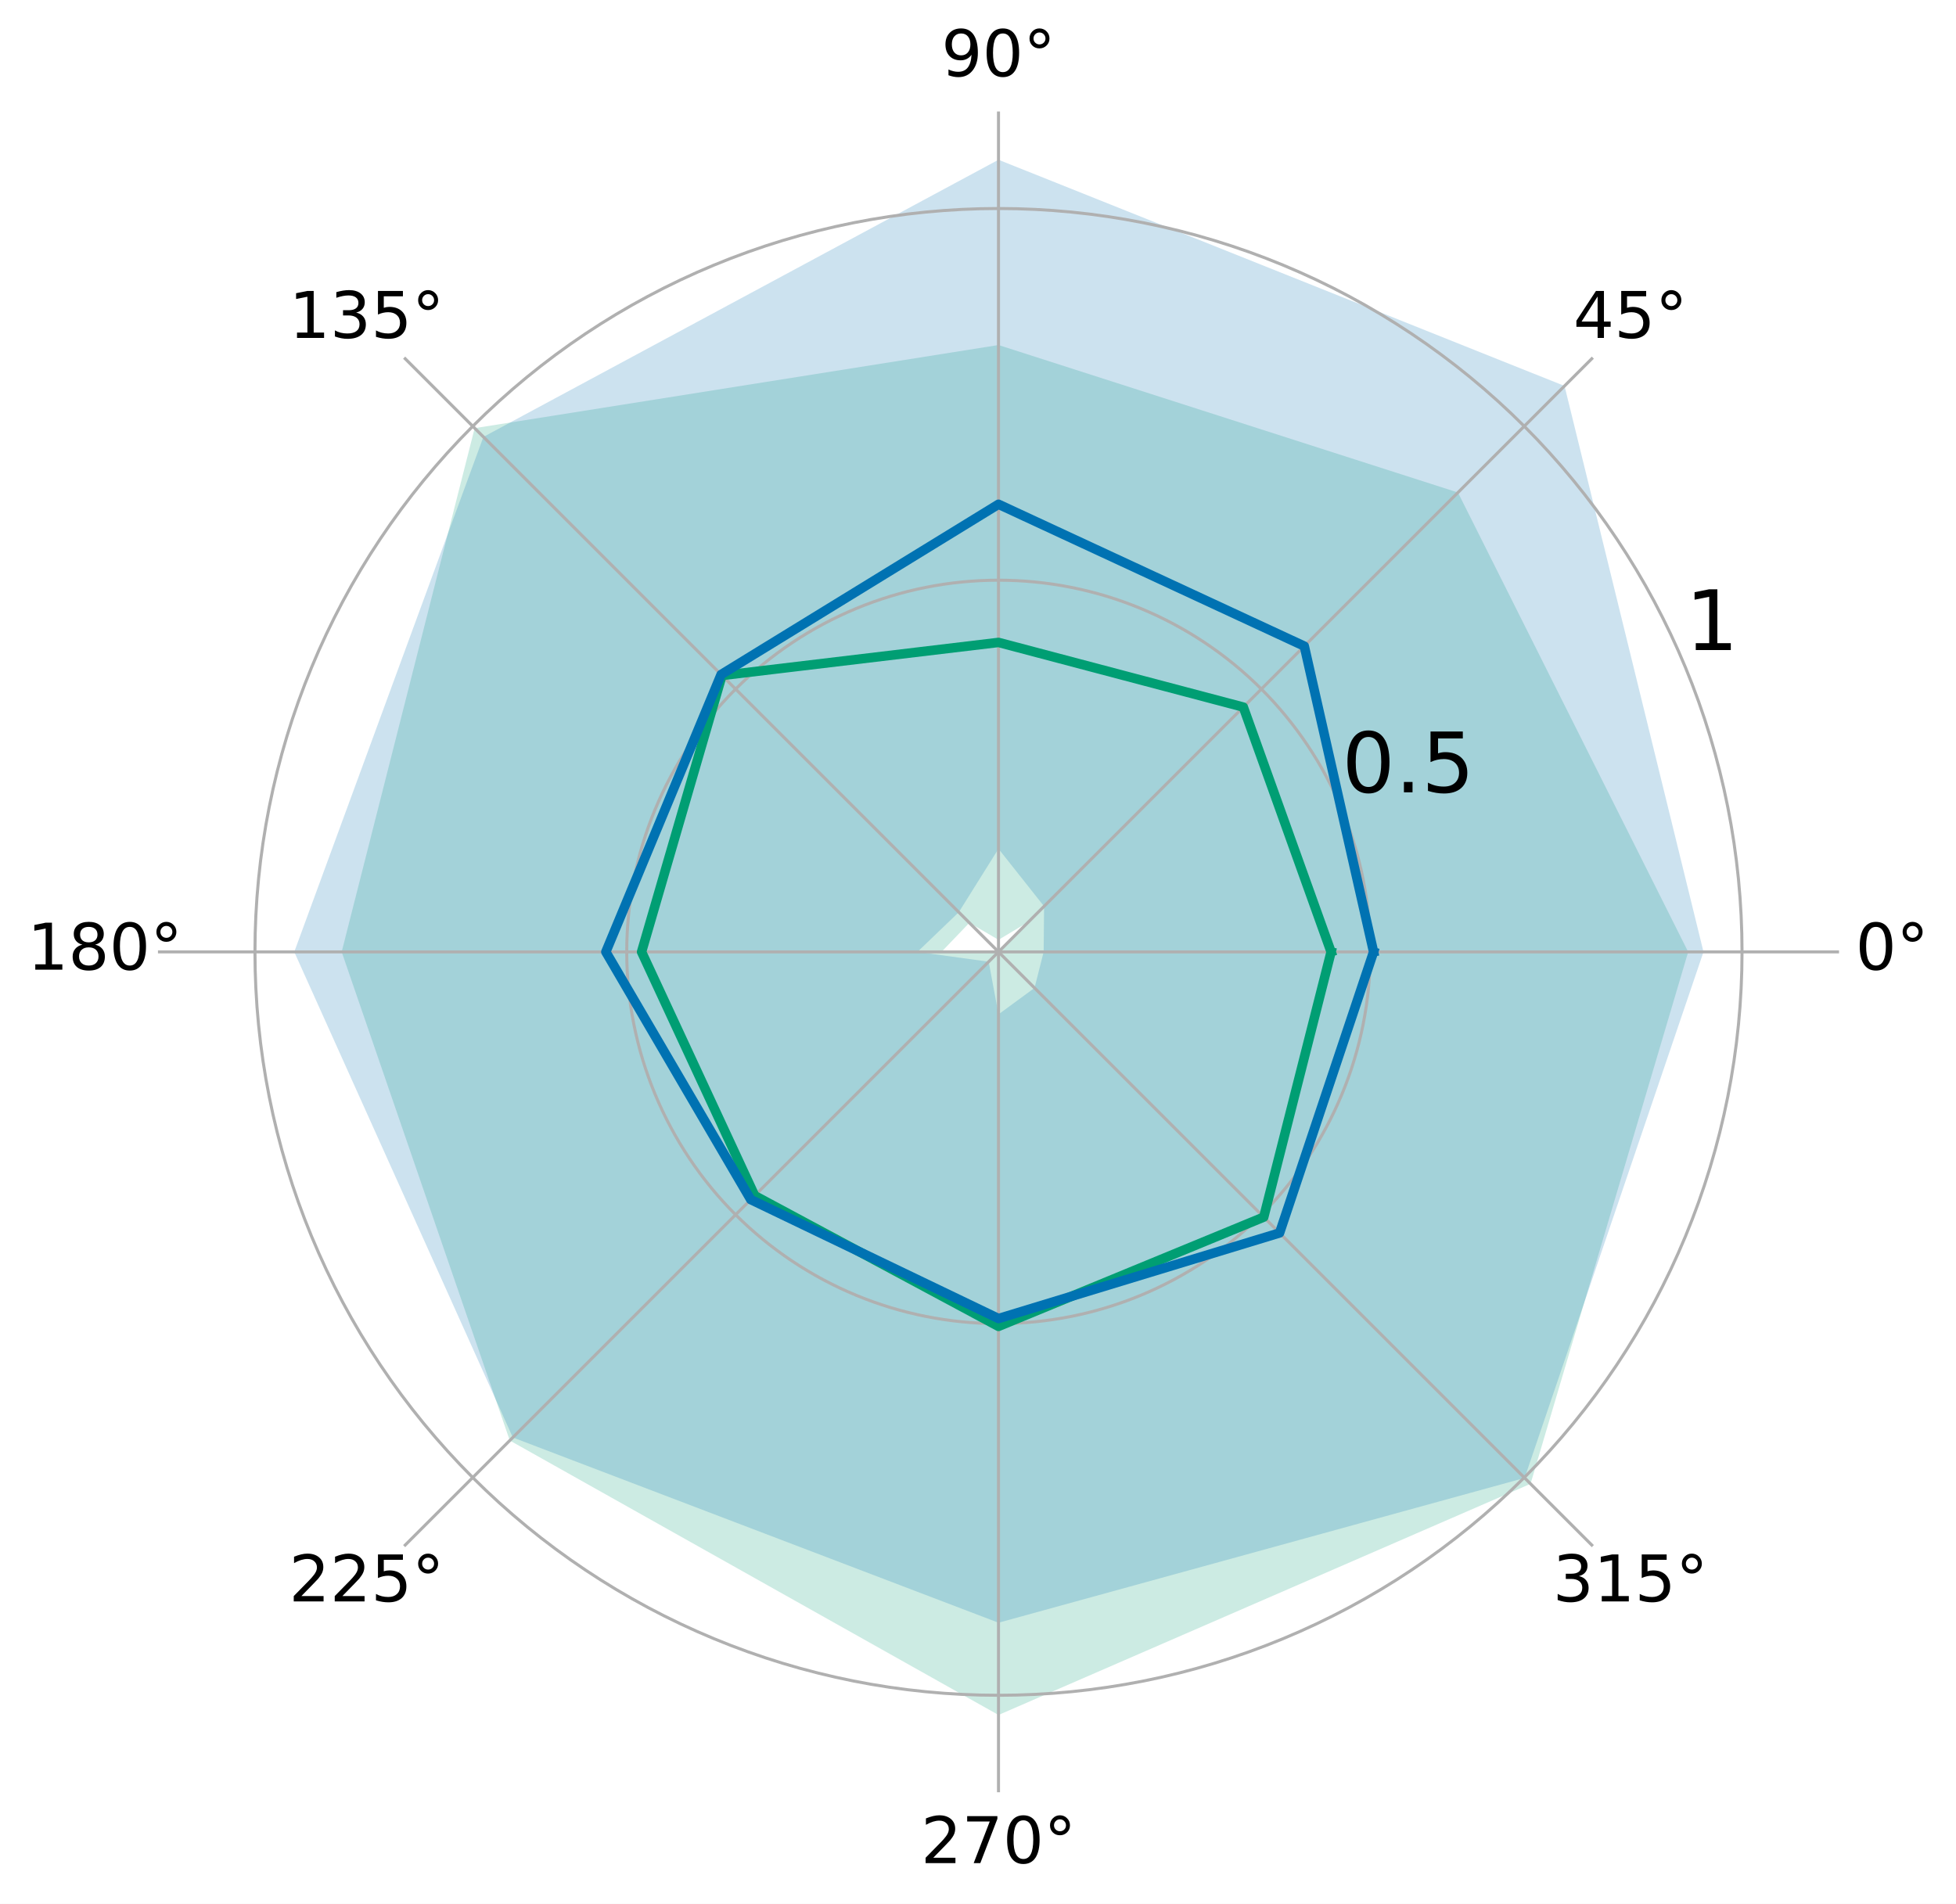
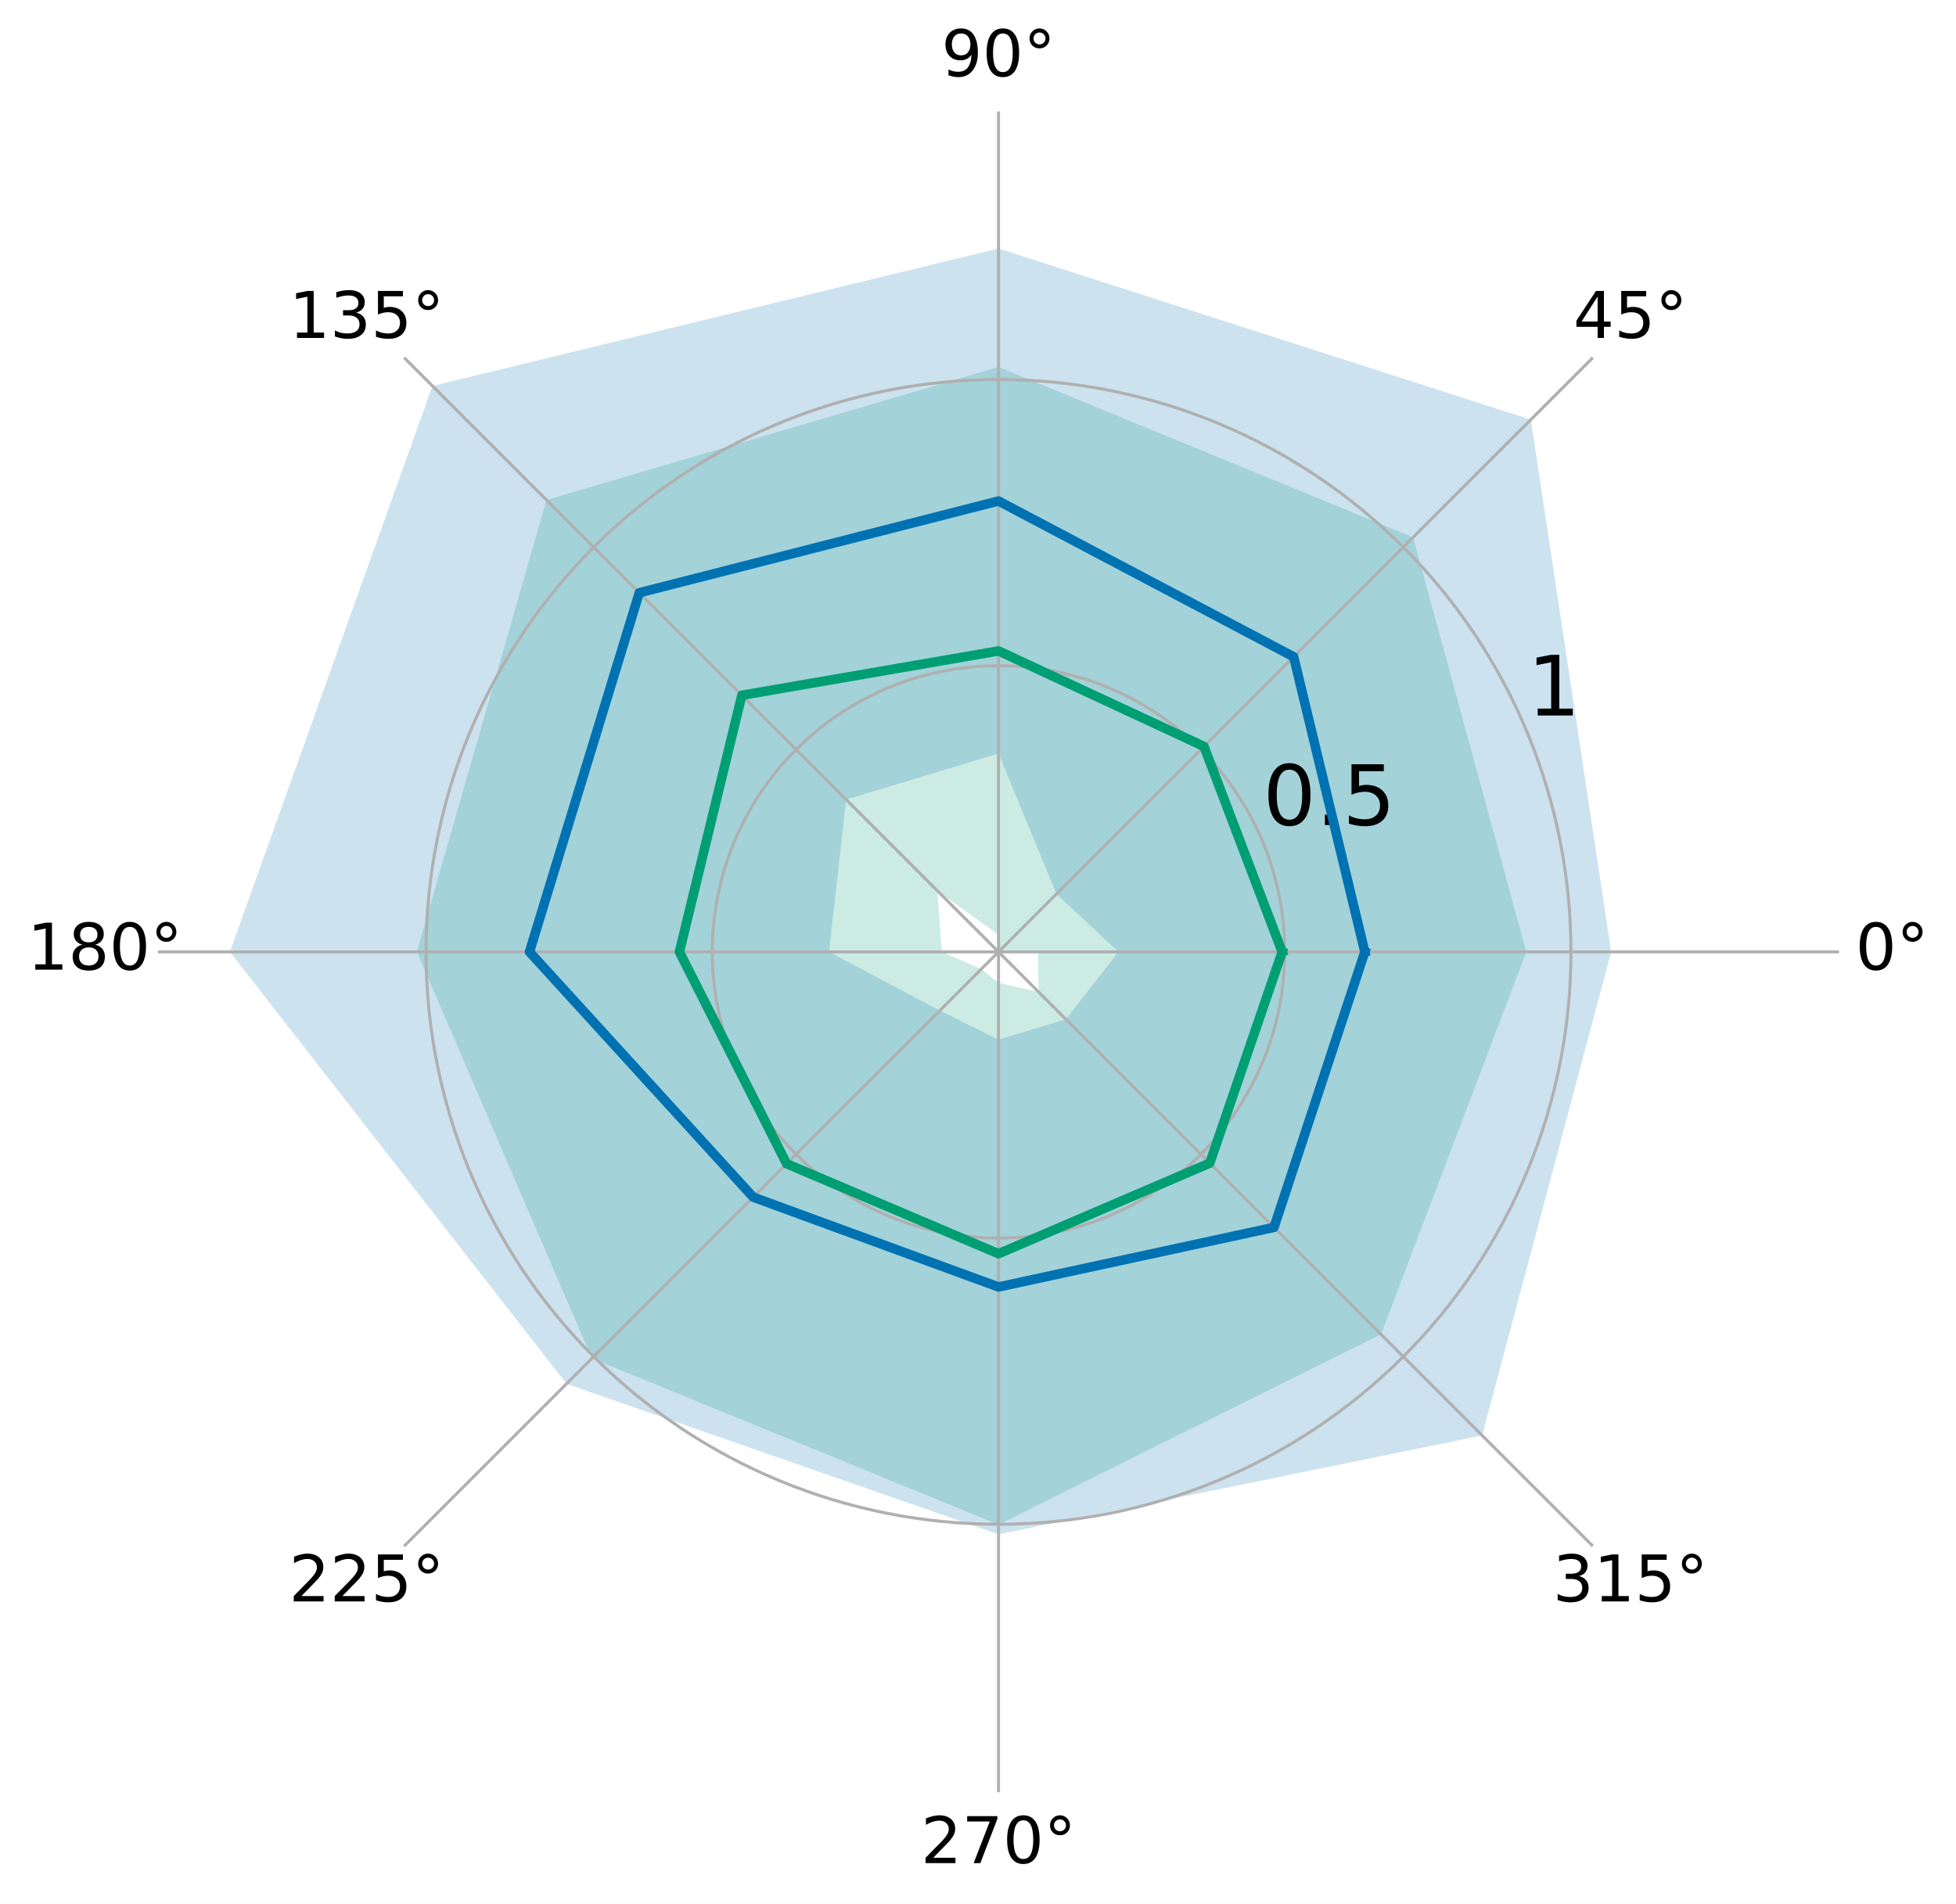
<svg xmlns="http://www.w3.org/2000/svg" xmlns:xlink="http://www.w3.org/1999/xlink" width="516.053pt" height="502.373pt" viewBox="0 0 516.053 502.373" version="1.1">
  <defs>
    <style type="text/css">*{stroke-linejoin: round; stroke-linecap: butt}</style>
  </defs>
  <g id="figure_1">
    <g id="patch_1">
      <path d="M 0 502.373  L 516.053 502.373  L 516.053 0  L 0 0  z " style="fill: #ffffff" />
    </g>
    <g id="axes_1">
      <g id="patch_2">
        <path d="M 485.194 251.186  C 485.194 222.065 479.458 193.227 468.314 166.323  C 457.17 139.418 440.834 114.97 420.242 94.378  C 399.651 73.787 375.203 57.451 348.298 46.307  C 321.394 35.163 292.556 29.426 263.434 29.426  C 234.313 29.426 205.475 35.163 178.57 46.307  C 151.666 57.451 127.218 73.787 106.626 94.378  C 86.035 114.97 69.699 139.418 58.555 166.323  C 47.411 193.227 41.674 222.065 41.674 251.186  C 41.674 280.308 47.411 309.146 58.555 336.05  C 69.699 362.955 86.035 387.403 106.626 407.994  C 127.218 428.586 151.666 444.922 178.57 456.066  C 205.475 467.21 234.313 472.946 263.434 472.946  C 292.556 472.946 321.394 467.21 348.298 456.066  C 375.203 444.922 399.651 428.586 420.242 407.994  C 440.834 387.403 457.17 362.955 468.314 336.05  C 479.458 309.146 485.194 280.308 485.194 251.186  M 263.434 251.186  C 263.434 251.186 263.434 251.186 263.434 251.186  C 263.434 251.186 263.434 251.186 263.434 251.186  C 263.434 251.186 263.434 251.186 263.434 251.186  C 263.434 251.186 263.434 251.186 263.434 251.186  C 263.434 251.186 263.434 251.186 263.434 251.186  C 263.434 251.186 263.434 251.186 263.434 251.186  C 263.434 251.186 263.434 251.186 263.434 251.186  C 263.434 251.186 263.434 251.186 263.434 251.186  C 263.434 251.186 263.434 251.186 263.434 251.186  C 263.434 251.186 263.434 251.186 263.434 251.186  C 263.434 251.186 263.434 251.186 263.434 251.186  C 263.434 251.186 263.434 251.186 263.434 251.186  C 263.434 251.186 263.434 251.186 263.434 251.186  C 263.434 251.186 263.434 251.186 263.434 251.186  C 263.434 251.186 263.434 251.186 263.434 251.186  C 263.434 251.186 263.434 251.186 263.434 251.186  z " style="fill: #ffffff" />
      </g>
      <g id="FillBetweenPolyCollection_1">
        <defs>
-           <path id="m3b751bd9df" d="M 445.396 -251.186  L 263.434 -251.186  L 271.407 -259.159  L 263.434 -254.373  L 255.752 -258.869  L 248.387 -251.186  L 263.434 -251.186  L 263.434 -251.186  L 263.434 -251.186  L 263.434 -251.186  L 445.396 -251.186  L 445.396 -251.186  L 403.802 -110.819  L 263.434 -49.822  L 134.496 -122.248  L 90.144 -251.186  L 125.23 -389.391  L 263.434 -411.327  L 384.655 -372.407  L 445.396 -251.186  z " />
+           <path id="m3b19326ac6" d="M 402.675 -251.186  L 273.888 -251.186  L 263.434 -251.186  L 263.434 -255.677  L 247.257 -267.364  L 248.516 -251.186  L 258.897 -246.649  L 263.434 -243.003  L 273.989 -240.632  L 273.888 -251.186  L 402.675 -251.186  L 402.675 -251.186  L 364.352 -150.269  L 263.434 -100.071  L 156.166 -143.918  L 109.982 -251.186  L 144.18 -370.441  L 263.434 -405.539  L 372.827 -360.579  L 402.675 -251.186  z " />
        </defs>
-         <g clip-path="url(#pf6fd8dc06e)">
-           <use xlink:href="#m3b751bd9df" x="0" y="502.373" style="fill: #009e73; fill-opacity: 0.2" />
+         <g clip-path="url(#p79e2b2fea8)">
+           <use xlink:href="#m3b19326ac6" x="0" y="502.373" style="fill: #009e73; fill-opacity: 0.2" />
        </g>
      </g>
      <g id="FillBetweenPolyCollection_2">
        <defs>
-           <path id="m4ca1a67a8e" d="M 449.437 -251.186  L 275.348 -251.186  L 275.459 -263.211  L 263.434 -278.394  L 252.96 -261.661  L 242.048 -251.186  L 260.847 -248.599  L 263.434 -234.703  L 272.942 -241.679  L 275.348 -251.186  L 449.437 -251.186  L 449.437 -251.186  L 402.247 -112.374  L 263.434 -74.167  L 135.298 -123.05  L 77.634 -251.186  L 127.538 -387.083  L 263.434 -460.217  L 412.775 -400.527  L 449.437 -251.186  z " />
+           <path id="mb18804e474" d="M 425.077 -251.186  L 295.089 -251.186  L 278.729 -266.481  L 263.434 -303.535  L 223.233 -291.388  L 218.72 -251.186  L 247.961 -235.714  L 263.434 -228.038  L 281.212 -233.408  L 295.089 -251.186  L 425.077 -251.186  L 425.077 -251.186  L 391.034 -123.587  L 263.434 -97.493  L 149.467 -137.219  L 60.661 -251.186  L 114.093 -400.527  L 263.434 -436.793  L 403.88 -391.633  L 425.077 -251.186  z " />
        </defs>
-         <g clip-path="url(#pf6fd8dc06e)">
-           <use xlink:href="#m4ca1a67a8e" x="0" y="502.373" style="fill: #0072b2; fill-opacity: 0.2" />
+         <g clip-path="url(#p79e2b2fea8)">
+           <use xlink:href="#mb18804e474" x="0" y="502.373" style="fill: #0072b2; fill-opacity: 0.2" />
        </g>
      </g>
      <g id="matplotlib.axis_1">
        <g id="xtick_1">
          <g id="line2d_1">
-             <path d="M 263.434 251.186  L 485.194 251.186  " clip-path="url(#pf6fd8dc06e)" style="fill: none; stroke: #b0b0b0; stroke-width: 0.8; stroke-linecap: square" />
+             <path d="M 263.434 251.186  L 485.194 251.186  " clip-path="url(#p79e2b2fea8)" style="fill: none; stroke: #b0b0b0; stroke-width: 0.8; stroke-linecap: square" />
          </g>
          <g id="text_1">
            <g transform="translate(489.5362 255.8773) scale(0.17 -0.17)">
              <defs>
                <path id="DejaVuSans-30" d="M 2034 4250  Q 1547 4250 1301 3770  Q 1056 3291 1056 2328  Q 1056 1369 1301 889  Q 1547 409 2034 409  Q 2525 409 2770 889  Q 3016 1369 3016 2328  Q 3016 3291 2770 3770  Q 2525 4250 2034 4250  z M 2034 4750  Q 2819 4750 3233 4129  Q 3647 3509 3647 2328  Q 3647 1150 3233 529  Q 2819 -91 2034 -91  Q 1250 -91 836 529  Q 422 1150 422 2328  Q 422 3509 836 4129  Q 1250 4750 2034 4750  z " transform="scale(0.015625)" />
                <path id="DejaVuSans-b0" d="M 1600 4347  Q 1350 4347 1178 4173  Q 1006 4000 1006 3750  Q 1006 3503 1178 3333  Q 1350 3163 1600 3163  Q 1850 3163 2022 3333  Q 2194 3503 2194 3750  Q 2194 3997 2020 4172  Q 1847 4347 1600 4347  z M 1600 4750  Q 1800 4750 1984 4673  Q 2169 4597 2303 4453  Q 2447 4313 2519 4134  Q 2591 3956 2591 3750  Q 2591 3338 2302 3052  Q 2013 2766 1594 2766  Q 1172 2766 890 3047  Q 609 3328 609 3750  Q 609 4169 896 4459  Q 1184 4750 1600 4750  z " transform="scale(0.015625)" />
              </defs>
              <use xlink:href="#DejaVuSans-30" />
              <use xlink:href="#DejaVuSans-b0" transform="translate(63.62305 0)" />
            </g>
          </g>
        </g>
        <g id="xtick_2">
          <g id="line2d_2">
-             <path d="M 263.434 251.186  L 420.242 94.378  " clip-path="url(#pf6fd8dc06e)" style="fill: none; stroke: #b0b0b0; stroke-width: 0.8; stroke-linecap: square" />
+             <path d="M 263.434 251.186  L 420.242 94.378  " clip-path="url(#p79e2b2fea8)" style="fill: none; stroke: #b0b0b0; stroke-width: 0.8; stroke-linecap: square" />
          </g>
          <g id="text_2">
            <g transform="translate(415.0756 89.16985) scale(0.17 -0.17)">
              <defs>
                <path id="DejaVuSans-34" d="M 2419 4116  L 825 1625  L 2419 1625  L 2419 4116  z M 2253 4666  L 3047 4666  L 3047 1625  L 3713 1625  L 3713 1100  L 3047 1100  L 3047 0  L 2419 0  L 2419 1100  L 313 1100  L 313 1709  L 2253 4666  z " transform="scale(0.015625)" />
                <path id="DejaVuSans-35" d="M 691 4666  L 3169 4666  L 3169 4134  L 1269 4134  L 1269 2991  Q 1406 3038 1543 3061  Q 1681 3084 1819 3084  Q 2600 3084 3056 2656  Q 3513 2228 3513 1497  Q 3513 744 3044 326  Q 2575 -91 1722 -91  Q 1428 -91 1123 -41  Q 819 9 494 109  L 494 744  Q 775 591 1075 516  Q 1375 441 1709 441  Q 2250 441 2565 725  Q 2881 1009 2881 1497  Q 2881 1984 2565 2268  Q 2250 2553 1709 2553  Q 1456 2553 1204 2497  Q 953 2441 691 2322  L 691 4666  z " transform="scale(0.015625)" />
              </defs>
              <use xlink:href="#DejaVuSans-34" />
              <use xlink:href="#DejaVuSans-35" transform="translate(63.62305 0)" />
              <use xlink:href="#DejaVuSans-b0" transform="translate(127.2461 0)" />
            </g>
          </g>
        </g>
        <g id="xtick_3">
          <g id="line2d_3">
-             <path d="M 263.434 251.186  L 263.434 29.426  " clip-path="url(#pf6fd8dc06e)" style="fill: none; stroke: #b0b0b0; stroke-width: 0.8; stroke-linecap: square" />
+             <path d="M 263.434 251.186  L 263.434 29.426  " clip-path="url(#p79e2b2fea8)" style="fill: none; stroke: #b0b0b0; stroke-width: 0.8; stroke-linecap: square" />
          </g>
          <g id="text_3">
            <g transform="translate(248.3681 20.11734) scale(0.17 -0.17)">
              <defs>
                <path id="DejaVuSans-39" d="M 703 97  L 703 672  Q 941 559 1184 500  Q 1428 441 1663 441  Q 2288 441 2617 861  Q 2947 1281 2994 2138  Q 2813 1869 2534 1725  Q 2256 1581 1919 1581  Q 1219 1581 811 2004  Q 403 2428 403 3163  Q 403 3881 828 4315  Q 1253 4750 1959 4750  Q 2769 4750 3195 4129  Q 3622 3509 3622 2328  Q 3622 1225 3098 567  Q 2575 -91 1691 -91  Q 1453 -91 1209 -44  Q 966 3 703 97  z M 1959 2075  Q 2384 2075 2632 2365  Q 2881 2656 2881 3163  Q 2881 3666 2632 3958  Q 2384 4250 1959 4250  Q 1534 4250 1286 3958  Q 1038 3666 1038 3163  Q 1038 2656 1286 2365  Q 1534 2075 1959 2075  z " transform="scale(0.015625)" />
              </defs>
              <use xlink:href="#DejaVuSans-39" />
              <use xlink:href="#DejaVuSans-30" transform="translate(63.62305 0)" />
              <use xlink:href="#DejaVuSans-b0" transform="translate(127.2461 0)" />
            </g>
          </g>
        </g>
        <g id="xtick_4">
          <g id="line2d_4">
-             <path d="M 263.434 251.186  L 106.626 94.378  " clip-path="url(#pf6fd8dc06e)" style="fill: none; stroke: #b0b0b0; stroke-width: 0.8; stroke-linecap: square" />
+             <path d="M 263.434 251.186  L 106.626 94.378  " clip-path="url(#p79e2b2fea8)" style="fill: none; stroke: #b0b0b0; stroke-width: 0.8; stroke-linecap: square" />
          </g>
          <g id="text_4">
            <g transform="translate(76.2525 89.16985) scale(0.17 -0.17)">
              <defs>
                <path id="DejaVuSans-31" d="M 794 531  L 1825 531  L 1825 4091  L 703 3866  L 703 4441  L 1819 4666  L 2450 4666  L 2450 531  L 3481 531  L 3481 0  L 794 0  L 794 531  z " transform="scale(0.015625)" />
                <path id="DejaVuSans-33" d="M 2597 2516  Q 3050 2419 3304 2112  Q 3559 1806 3559 1356  Q 3559 666 3084 287  Q 2609 -91 1734 -91  Q 1441 -91 1130 -33  Q 819 25 488 141  L 488 750  Q 750 597 1062 519  Q 1375 441 1716 441  Q 2309 441 2620 675  Q 2931 909 2931 1356  Q 2931 1769 2642 2001  Q 2353 2234 1838 2234  L 1294 2234  L 1294 2753  L 1863 2753  Q 2328 2753 2575 2939  Q 2822 3125 2822 3475  Q 2822 3834 2567 4026  Q 2313 4219 1838 4219  Q 1578 4219 1281 4162  Q 984 4106 628 3988  L 628 4550  Q 988 4650 1302 4700  Q 1616 4750 1894 4750  Q 2613 4750 3031 4423  Q 3450 4097 3450 3541  Q 3450 3153 3228 2886  Q 3006 2619 2597 2516  z " transform="scale(0.015625)" />
              </defs>
              <use xlink:href="#DejaVuSans-31" />
              <use xlink:href="#DejaVuSans-33" transform="translate(63.62305 0)" />
              <use xlink:href="#DejaVuSans-35" transform="translate(127.2461 0)" />
              <use xlink:href="#DejaVuSans-b0" transform="translate(190.8691 0)" />
            </g>
          </g>
        </g>
        <g id="xtick_5">
          <g id="line2d_5">
-             <path d="M 263.434 251.186  L 41.674 251.186  " clip-path="url(#pf6fd8dc06e)" style="fill: none; stroke: #b0b0b0; stroke-width: 0.8; stroke-linecap: square" />
+             <path d="M 263.434 251.186  L 41.674 251.186  " clip-path="url(#p79e2b2fea8)" style="fill: none; stroke: #b0b0b0; stroke-width: 0.8; stroke-linecap: square" />
          </g>
          <g id="text_5">
            <g transform="translate(7.2 255.8773) scale(0.17 -0.17)">
              <defs>
                <path id="DejaVuSans-38" d="M 2034 2216  Q 1584 2216 1326 1975  Q 1069 1734 1069 1313  Q 1069 891 1326 650  Q 1584 409 2034 409  Q 2484 409 2743 651  Q 3003 894 3003 1313  Q 3003 1734 2745 1975  Q 2488 2216 2034 2216  z M 1403 2484  Q 997 2584 770 2862  Q 544 3141 544 3541  Q 544 4100 942 4425  Q 1341 4750 2034 4750  Q 2731 4750 3128 4425  Q 3525 4100 3525 3541  Q 3525 3141 3298 2862  Q 3072 2584 2669 2484  Q 3125 2378 3379 2068  Q 3634 1759 3634 1313  Q 3634 634 3220 271  Q 2806 -91 2034 -91  Q 1263 -91 848 271  Q 434 634 434 1313  Q 434 1759 690 2068  Q 947 2378 1403 2484  z M 1172 3481  Q 1172 3119 1398 2916  Q 1625 2713 2034 2713  Q 2441 2713 2670 2916  Q 2900 3119 2900 3481  Q 2900 3844 2670 4047  Q 2441 4250 2034 4250  Q 1625 4250 1398 4047  Q 1172 3844 1172 3481  z " transform="scale(0.015625)" />
              </defs>
              <use xlink:href="#DejaVuSans-31" />
              <use xlink:href="#DejaVuSans-38" transform="translate(63.62305 0)" />
              <use xlink:href="#DejaVuSans-30" transform="translate(127.2461 0)" />
              <use xlink:href="#DejaVuSans-b0" transform="translate(190.8691 0)" />
            </g>
          </g>
        </g>
        <g id="xtick_6">
          <g id="line2d_6">
-             <path d="M 263.434 251.186  L 106.626 407.994  " clip-path="url(#pf6fd8dc06e)" style="fill: none; stroke: #b0b0b0; stroke-width: 0.8; stroke-linecap: square" />
+             <path d="M 263.434 251.186  L 106.626 407.994  " clip-path="url(#p79e2b2fea8)" style="fill: none; stroke: #b0b0b0; stroke-width: 0.8; stroke-linecap: square" />
          </g>
          <g id="text_6">
            <g transform="translate(76.2525 422.5848) scale(0.17 -0.17)">
              <defs>
                <path id="DejaVuSans-32" d="M 1228 531  L 3431 531  L 3431 0  L 469 0  L 469 531  Q 828 903 1448 1529  Q 2069 2156 2228 2338  Q 2531 2678 2651 2914  Q 2772 3150 2772 3378  Q 2772 3750 2511 3984  Q 2250 4219 1831 4219  Q 1534 4219 1204 4116  Q 875 4013 500 3803  L 500 4441  Q 881 4594 1212 4672  Q 1544 4750 1819 4750  Q 2544 4750 2975 4387  Q 3406 4025 3406 3419  Q 3406 3131 3298 2873  Q 3191 2616 2906 2266  Q 2828 2175 2409 1742  Q 1991 1309 1228 531  z " transform="scale(0.015625)" />
              </defs>
              <use xlink:href="#DejaVuSans-32" />
              <use xlink:href="#DejaVuSans-32" transform="translate(63.62305 0)" />
              <use xlink:href="#DejaVuSans-35" transform="translate(127.2461 0)" />
              <use xlink:href="#DejaVuSans-b0" transform="translate(190.8691 0)" />
            </g>
          </g>
        </g>
        <g id="xtick_7">
          <g id="line2d_7">
-             <path d="M 263.434 251.186  L 263.434 472.946  " clip-path="url(#pf6fd8dc06e)" style="fill: none; stroke: #b0b0b0; stroke-width: 0.8; stroke-linecap: square" />
+             <path d="M 263.434 251.186  L 263.434 472.946  " clip-path="url(#p79e2b2fea8)" style="fill: none; stroke: #b0b0b0; stroke-width: 0.8; stroke-linecap: square" />
          </g>
          <g id="text_7">
            <g transform="translate(242.96 491.6373) scale(0.17 -0.17)">
              <defs>
                <path id="DejaVuSans-37" d="M 525 4666  L 3525 4666  L 3525 4397  L 1831 0  L 1172 0  L 2766 4134  L 525 4134  L 525 4666  z " transform="scale(0.015625)" />
              </defs>
              <use xlink:href="#DejaVuSans-32" />
              <use xlink:href="#DejaVuSans-37" transform="translate(63.62305 0)" />
              <use xlink:href="#DejaVuSans-30" transform="translate(127.2461 0)" />
              <use xlink:href="#DejaVuSans-b0" transform="translate(190.8691 0)" />
            </g>
          </g>
        </g>
        <g id="xtick_8">
          <g id="line2d_8">
-             <path d="M 263.434 251.186  L 420.242 407.994  " clip-path="url(#pf6fd8dc06e)" style="fill: none; stroke: #b0b0b0; stroke-width: 0.8; stroke-linecap: square" />
+             <path d="M 263.434 251.186  L 420.242 407.994  " clip-path="url(#p79e2b2fea8)" style="fill: none; stroke: #b0b0b0; stroke-width: 0.8; stroke-linecap: square" />
          </g>
          <g id="text_8">
            <g transform="translate(409.6675 422.5848) scale(0.17 -0.17)">
              <use xlink:href="#DejaVuSans-33" />
              <use xlink:href="#DejaVuSans-31" transform="translate(63.62305 0)" />
              <use xlink:href="#DejaVuSans-35" transform="translate(127.2461 0)" />
              <use xlink:href="#DejaVuSans-b0" transform="translate(190.8691 0)" />
            </g>
          </g>
        </g>
      </g>
      <g id="matplotlib.axis_2">
        <g id="ytick_1">
          <g id="line2d_9">
-             <path d="M 361.518 251.186  C 361.518 238.306 358.981 225.551 354.052 213.652  C 349.123 201.752 341.897 190.939 332.79 181.831  C 323.682 172.723 312.869 165.498 300.969 160.569  C 289.07 155.64 276.315 153.103 263.434 153.103  C 250.554 153.103 237.799 155.64 225.9 160.569  C 214 165.498 203.187 172.723 194.079 181.831  C 184.971 190.939 177.746 201.752 172.817 213.652  C 167.888 225.551 165.351 238.306 165.351 251.186  C 165.351 264.067 167.888 276.822 172.817 288.721  C 177.746 300.621 184.971 311.434 194.079 320.542  C 203.187 329.649 214 336.875 225.9 341.804  C 237.799 346.733 250.554 349.27 263.434 349.27  C 276.315 349.27 289.07 346.733 300.969 341.804  C 312.869 336.875 323.682 329.649 332.79 320.542  C 341.897 311.434 349.123 300.621 354.052 288.721  C 358.981 276.822 361.518 264.067 361.518 251.186  " clip-path="url(#pf6fd8dc06e)" style="fill: none; stroke: #b0b0b0; stroke-width: 0.8; stroke-linecap: square" />
+             <path d="M 338.951 251.186  C 338.951 241.27 336.998 231.449 333.203 222.287  C 329.408 213.125 323.845 204.8 316.833 197.788  C 309.821 190.776 301.495 185.213 292.333 181.418  C 283.172 177.623 273.351 175.669 263.434 175.669  C 253.518 175.669 243.697 177.623 234.535 181.418  C 225.373 185.213 217.048 190.776 210.036 197.788  C 203.024 204.8 197.461 213.125 193.666 222.287  C 189.871 231.449 187.917 241.27 187.917 251.186  C 187.917 261.103 189.871 270.924 193.666 280.085  C 197.461 289.247 203.024 297.573 210.036 304.585  C 217.048 311.597 225.373 317.16 234.535 320.955  C 243.697 324.75 253.518 326.703 263.434 326.703  C 273.351 326.703 283.172 324.75 292.333 320.955  C 301.495 317.16 309.821 311.597 316.833 304.585  C 323.845 297.573 329.408 289.247 333.203 280.085  C 336.998 270.924 338.951 261.103 338.951 251.186  " clip-path="url(#p79e2b2fea8)" style="fill: none; stroke: #b0b0b0; stroke-width: 0.8; stroke-linecap: square" />
          </g>
          <g id="text_9">
-             <g transform="translate(354.0516 209.0762) scale(0.22 -0.22)">
+             <g transform="translate(333.2029 217.712) scale(0.22 -0.22)">
              <defs>
                <path id="DejaVuSans-2e" d="M 684 794  L 1344 794  L 1344 0  L 684 0  L 684 794  z " transform="scale(0.015625)" />
              </defs>
              <use xlink:href="#DejaVuSans-30" />
              <use xlink:href="#DejaVuSans-2e" transform="translate(63.62305 0)" />
              <use xlink:href="#DejaVuSans-35" transform="translate(95.41016 0)" />
            </g>
          </g>
        </g>
        <g id="ytick_2">
          <g id="line2d_10">
-             <path d="M 459.601 251.186  C 459.601 225.426 454.527 199.916 444.669 176.117  C 434.811 152.317 420.361 130.691 402.145 112.476  C 383.93 94.26 362.304 79.81 338.504 69.952  C 314.705 60.094 289.195 55.02 263.434 55.02  C 237.674 55.02 212.164 60.094 188.365 69.952  C 164.565 79.81 142.939 94.26 124.724 112.476  C 106.508 130.691 92.058 152.317 82.2 176.117  C 72.342 199.916 67.268 225.426 67.268 251.186  C 67.268 276.947 72.342 302.457 82.2 326.256  C 92.058 350.056 106.508 371.682 124.724 389.897  C 142.939 408.113 164.565 422.563 188.365 432.421  C 212.164 442.279 237.674 447.353 263.434 447.353  C 289.195 447.353 314.705 442.279 338.504 432.421  C 362.304 422.563 383.93 408.113 402.145 389.897  C 420.361 371.682 434.811 350.056 444.669 326.256  C 454.527 302.457 459.601 276.947 459.601 251.186  " clip-path="url(#pf6fd8dc06e)" style="fill: none; stroke: #b0b0b0; stroke-width: 0.8; stroke-linecap: square" />
+             <path d="M 414.468 251.186  C 414.468 231.353 410.561 211.712 402.971 193.388  C 395.381 175.064 384.256 158.414 370.231 144.389  C 356.207 130.365 339.556 119.239 321.233 111.649  C 302.909 104.059 283.268 100.153 263.434 100.153  C 243.601 100.153 223.96 104.059 205.636 111.649  C 187.312 119.239 170.662 130.365 156.637 144.389  C 142.613 158.414 131.487 175.064 123.897 193.388  C 116.307 211.712 112.401 231.353 112.401 251.186  C 112.401 271.02 116.307 290.661 123.897 308.985  C 131.487 327.308 142.613 343.959 156.637 357.983  C 170.662 372.008 187.312 383.133 205.636 390.723  C 223.96 398.313 243.601 402.22 263.434 402.22  C 283.268 402.22 302.909 398.313 321.233 390.723  C 339.556 383.133 356.207 372.008 370.231 357.983  C 384.256 343.959 395.381 327.308 402.971 308.985  C 410.561 290.661 414.468 271.02 414.468 251.186  " clip-path="url(#p79e2b2fea8)" style="fill: none; stroke: #b0b0b0; stroke-width: 0.8; stroke-linecap: square" />
          </g>
          <g id="text_10">
-             <g transform="translate(444.6688 171.5413) scale(0.22 -0.22)">
+             <g transform="translate(402.9714 188.813) scale(0.22 -0.22)">
              <use xlink:href="#DejaVuSans-31" />
            </g>
          </g>
        </g>
      </g>
      <g id="line2d_11">
-         <path d="M 351.184 251.186  L 328.031 186.59  L 263.434 169.523  L 190.491 178.243  L 169.266 251.186  L 199.116 315.505  L 263.434 350.01  L 333.415 321.167  L 351.184 251.186  " clip-path="url(#pf6fd8dc06e)" style="fill: none; stroke: #009e73; stroke-width: 2.5; stroke-linecap: square" />
+         <path d="M 338.281 251.186  L 317.648 196.973  L 263.434 171.765  L 195.718 183.471  L 179.249 251.186  L 207.532 307.089  L 263.434 330.836  L 319.171 306.923  L 338.281 251.186  " clip-path="url(#p79e2b2fea8)" style="fill: none; stroke: #009e73; stroke-width: 2.5; stroke-linecap: square" />
      </g>
      <g id="line2d_12">
-         <path d="M 362.392 251.186  L 344.117 170.504  L 263.434 133.067  L 190.249 178.001  L 159.841 251.186  L 198.072 316.548  L 263.434 347.937  L 337.595 325.347  L 362.392 251.186  " clip-path="url(#pf6fd8dc06e)" style="fill: none; stroke: #0072b2; stroke-width: 2.5; stroke-linecap: square" />
+         <path d="M 360.083 251.186  L 341.305 173.316  L 263.434 132.209  L 168.663 156.415  L 139.691 251.186  L 198.714 315.907  L 263.434 339.607  L 336.123 323.875  L 360.083 251.186  " clip-path="url(#p79e2b2fea8)" style="fill: none; stroke: #0072b2; stroke-width: 2.5; stroke-linecap: square" />
      </g>
    </g>
  </g>
  <defs>
-     <clipPath id="pf6fd8dc06e">
+     <clipPath id="p79e2b2fea8">
      <path d="M 485.194 251.186  C 485.194 222.065 479.458 193.227 468.314 166.323  C 457.17 139.418 440.834 114.97 420.242 94.378  C 399.651 73.787 375.203 57.451 348.298 46.307  C 321.394 35.163 292.556 29.426 263.434 29.426  C 234.313 29.426 205.475 35.163 178.57 46.307  C 151.666 57.451 127.218 73.787 106.626 94.378  C 86.035 114.97 69.699 139.418 58.555 166.323  C 47.411 193.227 41.674 222.065 41.674 251.186  C 41.674 280.308 47.411 309.146 58.555 336.05  C 69.699 362.955 86.035 387.403 106.626 407.994  C 127.218 428.586 151.666 444.922 178.57 456.066  C 205.475 467.21 234.313 472.946 263.434 472.946  C 292.556 472.946 321.394 467.21 348.298 456.066  C 375.203 444.922 399.651 428.586 420.242 407.994  C 440.834 387.403 457.17 362.955 468.314 336.05  C 479.458 309.146 485.194 280.308 485.194 251.186  M 263.434 251.186  C 263.434 251.186 263.434 251.186 263.434 251.186  C 263.434 251.186 263.434 251.186 263.434 251.186  C 263.434 251.186 263.434 251.186 263.434 251.186  C 263.434 251.186 263.434 251.186 263.434 251.186  C 263.434 251.186 263.434 251.186 263.434 251.186  C 263.434 251.186 263.434 251.186 263.434 251.186  C 263.434 251.186 263.434 251.186 263.434 251.186  C 263.434 251.186 263.434 251.186 263.434 251.186  C 263.434 251.186 263.434 251.186 263.434 251.186  C 263.434 251.186 263.434 251.186 263.434 251.186  C 263.434 251.186 263.434 251.186 263.434 251.186  C 263.434 251.186 263.434 251.186 263.434 251.186  C 263.434 251.186 263.434 251.186 263.434 251.186  C 263.434 251.186 263.434 251.186 263.434 251.186  C 263.434 251.186 263.434 251.186 263.434 251.186  C 263.434 251.186 263.434 251.186 263.434 251.186  z " />
    </clipPath>
  </defs>
</svg>
